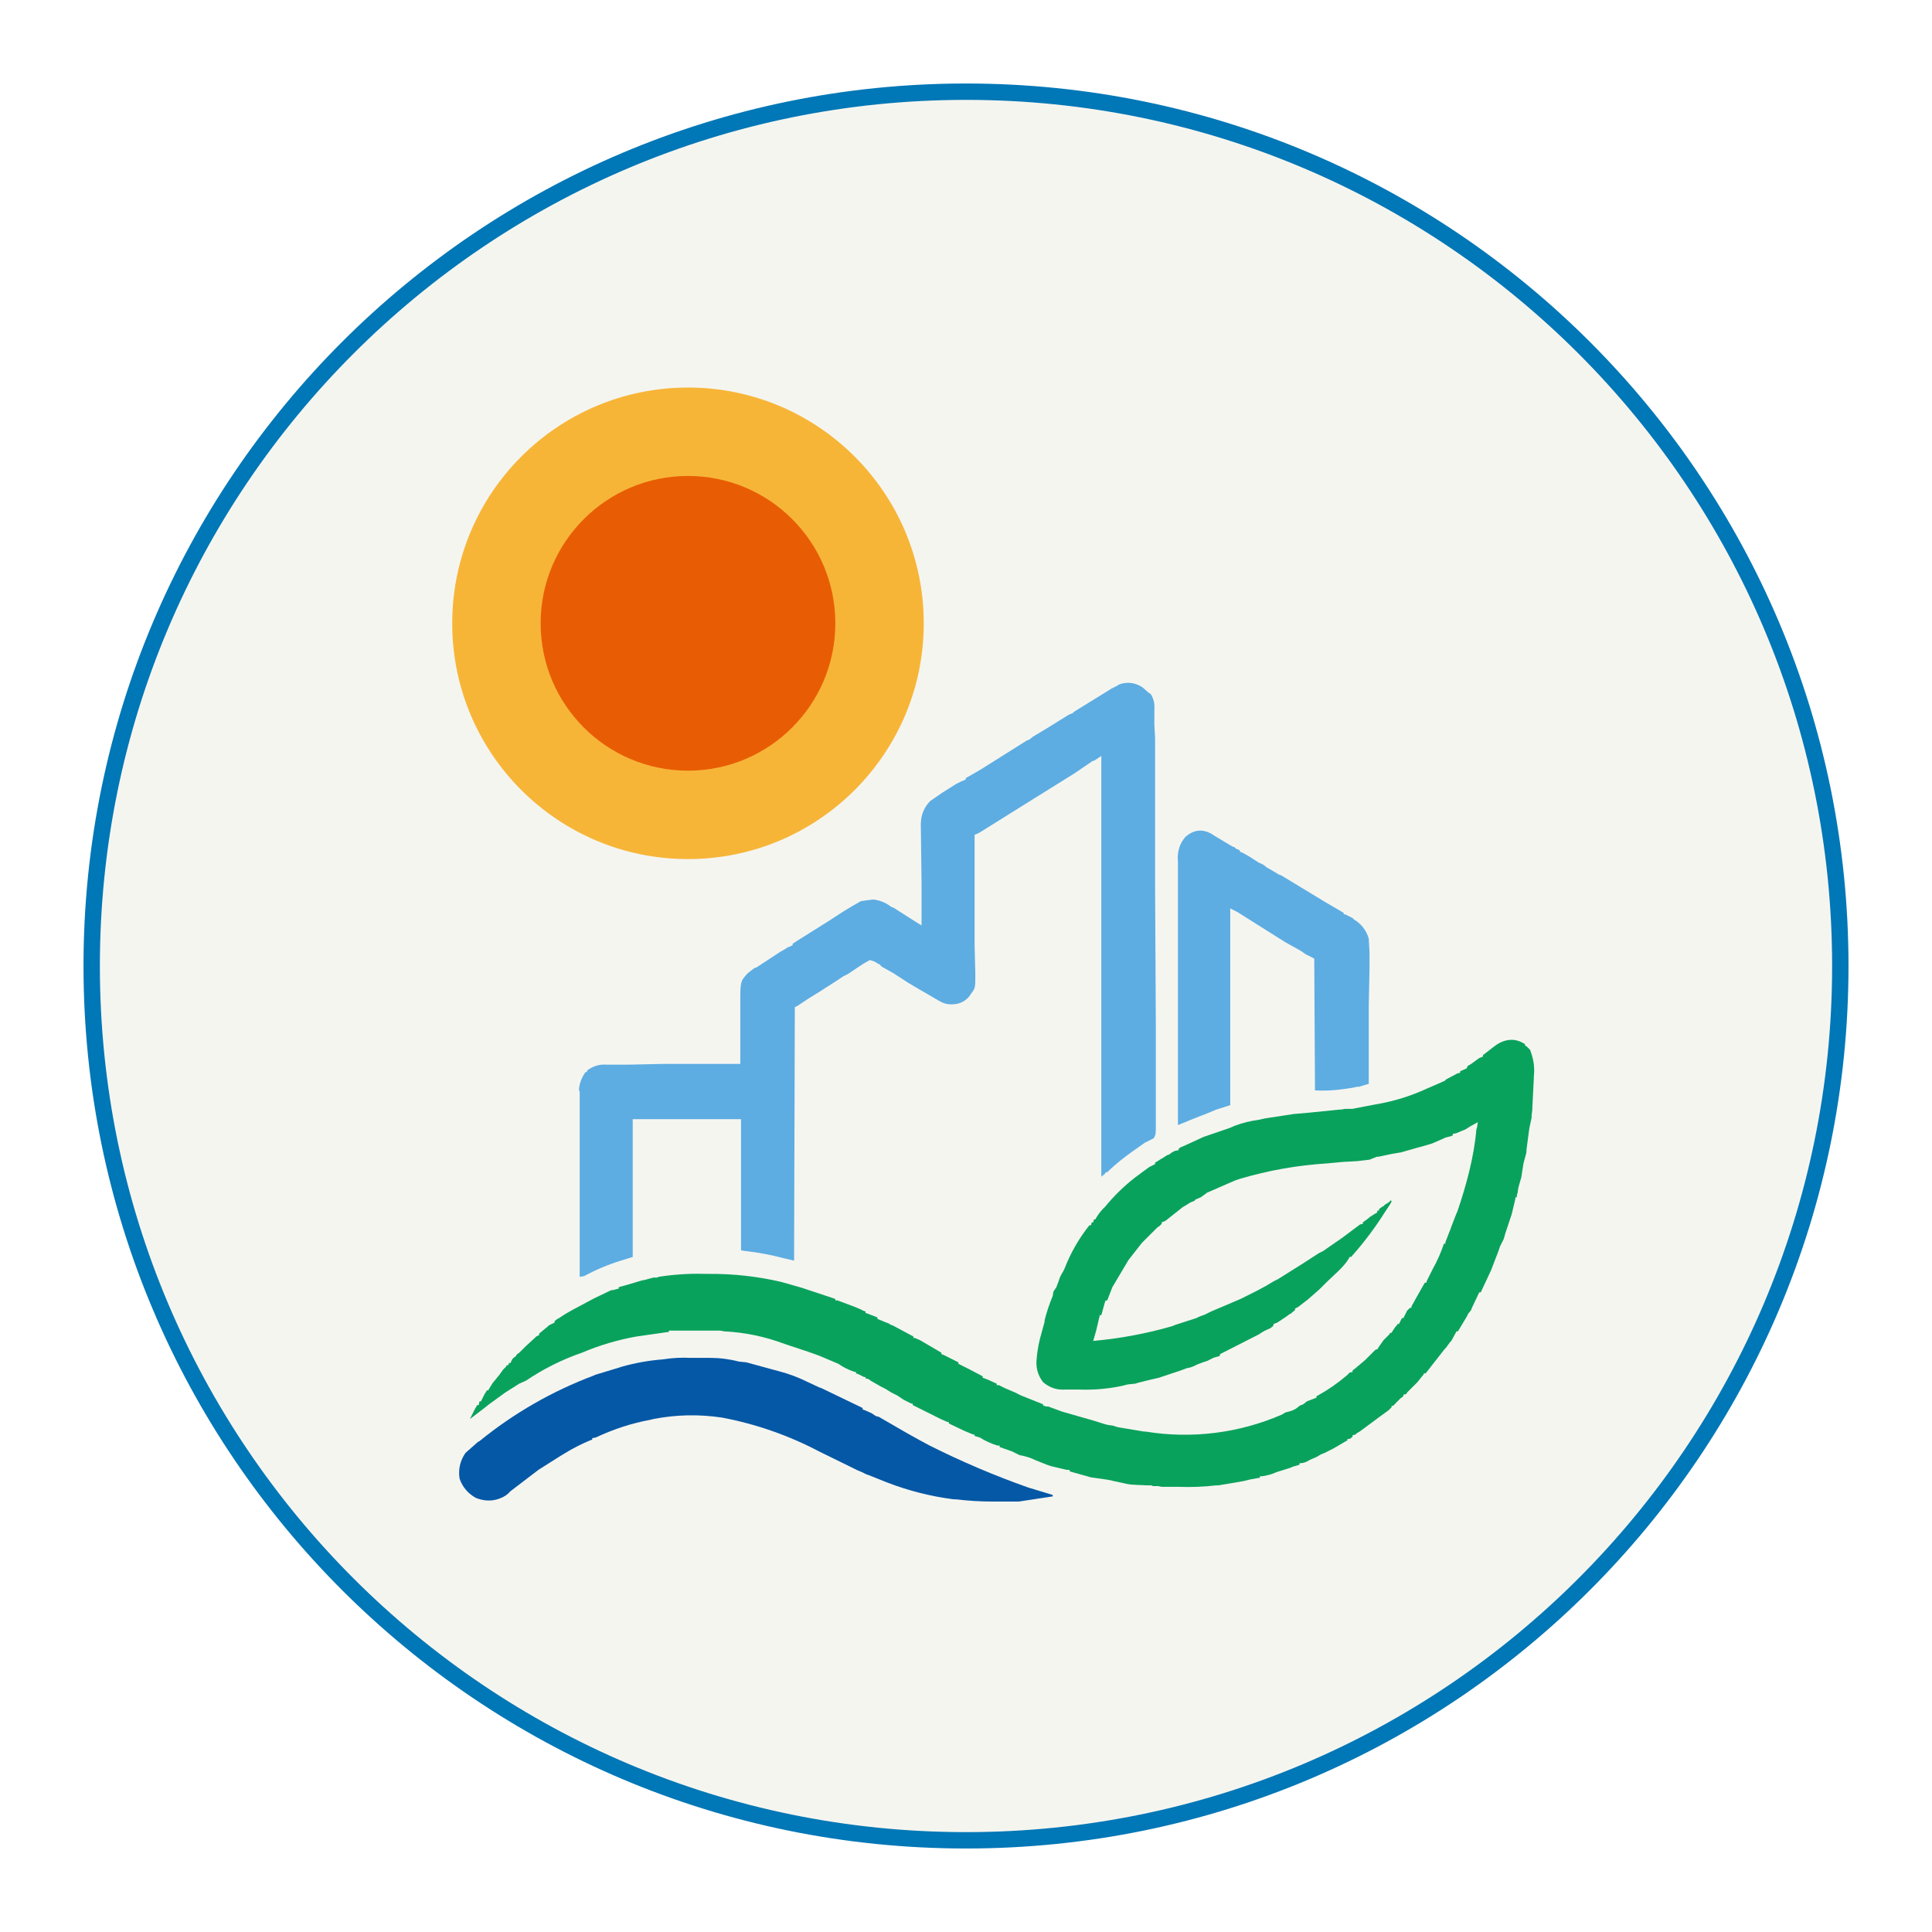
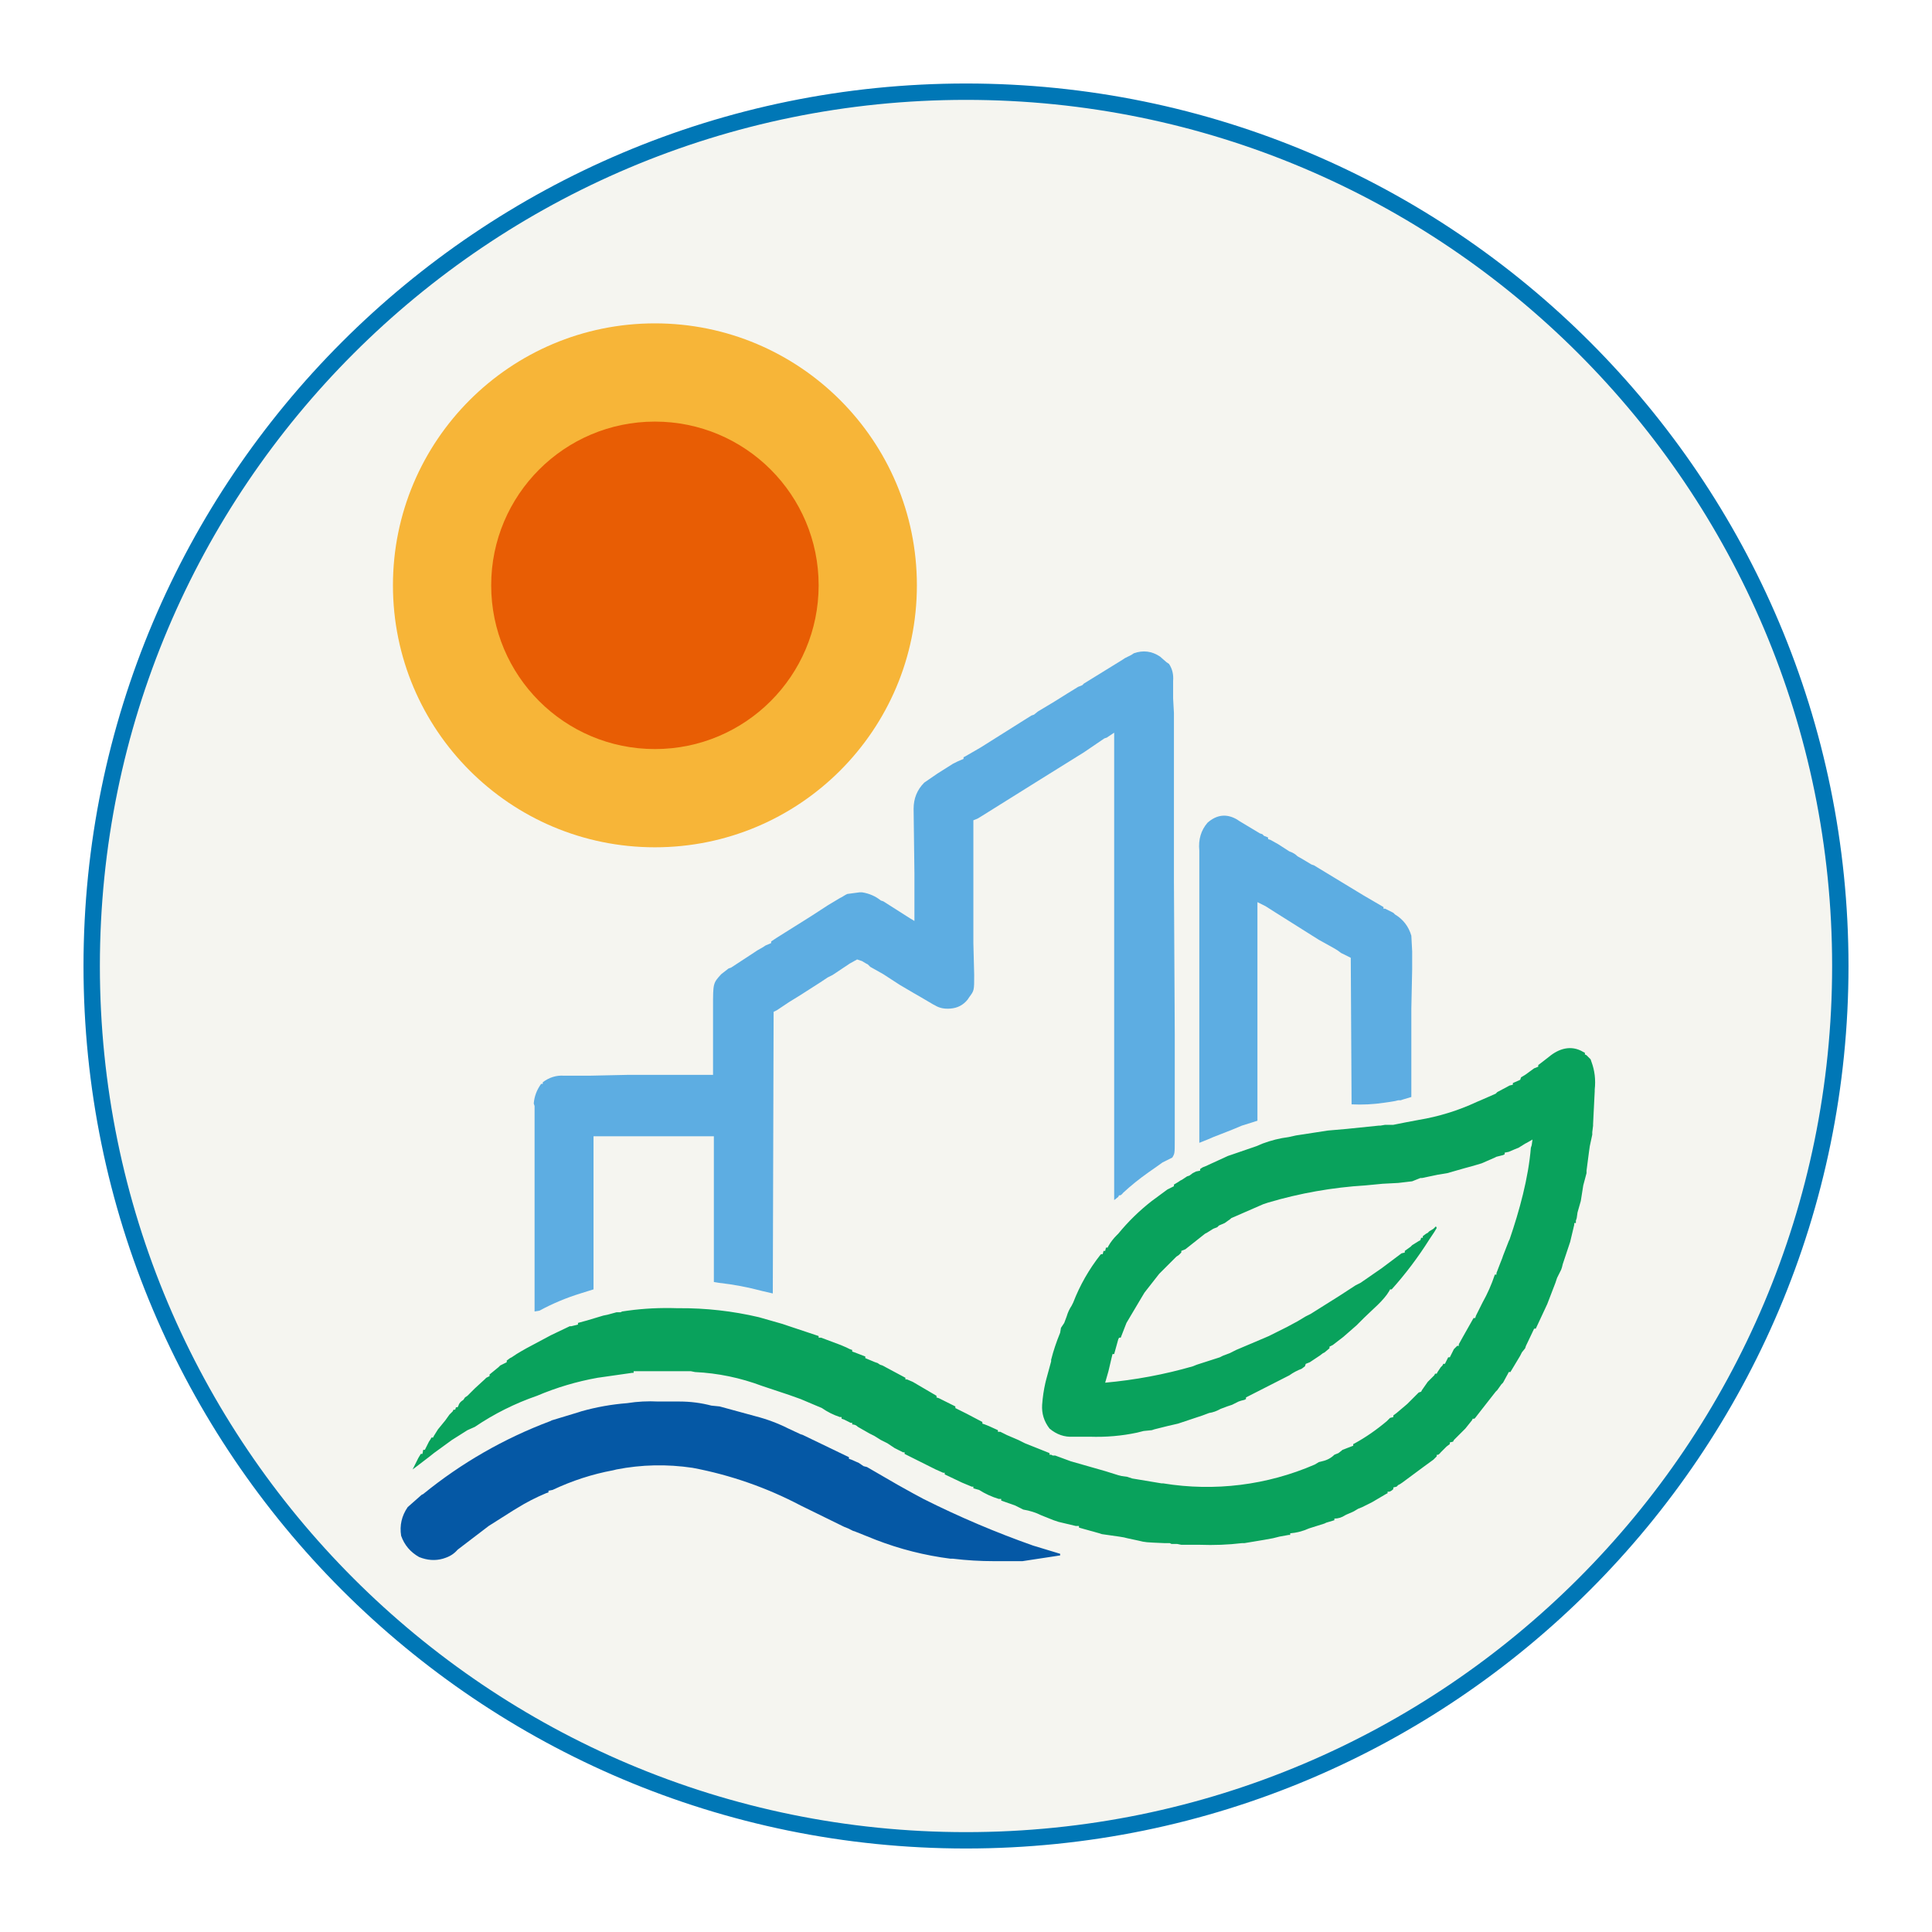
- <svg xmlns="http://www.w3.org/2000/svg" viewBox="-180 -155 2360 2360">
+ <svg xmlns="http://www.w3.org/2000/svg" viewBox="-180 -155 2360 2360" width="128" height="128">
  <circle cx="1000" cy="1025" r="1068" fill="#F5F5F0" stroke="#0077B6" stroke-width="20" />
-   <g transform="translate(102.4, 102.4) scale(0.9)">
-     <circle id="sun-outer" cx="620" cy="560" r="320" fill="#F7B538" />
-     <circle id="sun-inner" cx="620" cy="560" r="200" fill="#E85D04" />
-     <path id="buildings-main" fill="#5DADE2" d="m1237 647 8 7 3 2q6 9 5 21v21l1 18v206l1 186v129c0 17 0 17-3 22l-12 6-7 5-10 7q-17 12-31 25-3 4-5 3l-1 2-5 4V740l-9 6-3 1-25 17-53 33-72 45-5 3-5 2v150l1 39c0 19 0 19-6 27l-2 3q-8 10-21 11-11 1-19-4l-2-1-17-10-7-4-17-10-20-13-16-9-2-2-1-1-2-1-5-3-6-2-9 5-21 14-6 3-9 6-25 16-13 8-15 10-4 2-1 344-13-3q-26-7-53-10l-6-1v-178H545v187l-16 5q-26 8-50 21l-6 1v-251l-1-3q1-13 9-24h2v-2q12-9 26-8h31l46-1h105v-83c0-29 0-29 10-40l9-7 3-1 29-19 3-2 7-4 3-2 7-3v-2l6-4 43-27 20-13 15-9 2-1 5-3 2-1 15-2h3q13 2 23 10l3 1 33 21 5 3v-58l-1-79q0-19 13-32l16-11 19-12 2-1 4-2 7-3v-2l2-1 19-11 54-34 8-5 3-1 5-4 15-9 5-3 16-10 13-8 5-2 2-2 47-29 3-2 8-4 3-2q17-6 32 4" />
-     <path id="buildings-detail" fill="#5DADE2" d="m1331 846 3 2 25 15 3 1 2 2 5 2v2l3 1 9 5 14 9q6 2 10 6l7 4 10 6 3 1 61 37 24 14v2h2l10 5 2 2q15 9 20 26l1 19v22l-1 48v108l-10 3-3 1h-3l-4 1-6 1-7 1q-20 3-40 2l-1-179-12-6-4-3-5-3-18-10-54-34-11-7-2-1-8-4v267l-19 6-12 5-23 9-7 3-10 4V884q-2-20 10-34 17-15 36-4" />
-     <path id="leaf-ground" fill="#09a25c" d="m1754 1130 2 1v2l2 1 5 5 1 3q6 16 4 34v2l-2 40v2l-1 8v3l-3 14-1 7-3 23v3l-4 15-3 19-4 14-1 7-1 3v3h-2v2l-5 21-1 3-8 24-1 4-1 3-1 2-4 8-2 6-10 26-7 15-7 15h-2l-10 21-1 3-4 5-2 4-9 15-3 5h-2l-1 2-6 11-2 2-5 7-2 2-18 23-7 9-1 1h-2l-1 2-8 10-6 6-4 4-2 2-2 2-1 2-4 1v2l-4 3-7 7q-3 4-5 3v2l-4 4-11 8-27 20-3 2-2 1-2 2-4 1v2q-4 4-7 3v2l-2 1-17 10-12 6-5 2-5 3-2 1-7 3-2 1q-6 4-13 4v2l-10 3-2 1-19 6q-11 5-23 6v2h-2l-11 2-4 1-4 1-11 2-24 4h-3q-25 3-52 2h-22l-5-1h-7l-2-1h-6c-24-1-24-1-32-3l-14-3-4-1-6-1-21-3-3-1-18-5-7-2v-2h-4l-21-5-6-2-15-6q-10-5-22-7l-10-5-17-6v-2h-3q-13-4-24-11l-7-2v-2h-2l-12-5-21-10v-2h-2l-9-4-12-6-8-4-2-1-4-2-8-4-4-2v-2h-2l-10-5-9-6-8-4-8-5-6-3-14-8q-3-3-7-3v-2h-2l-8-4-3-1v-2h-2q-12-4-22-11l-26-11-14-5-33-11q-40-15-82-17l-5-1h-70v2h-2l-42 6a343 343 0 0 0-74 22 323 323 0 0 0-76 38l-9 4-19 12-22 16-5 4-17 13-4 3 7-14 3-5h2l1-5h2l1-2 4-8 2-3 1-2h2l1-2 5-8 9-11 5-7 2-2 2-2 1-2h2l1-3h2l1-2q1-4 6-7l2-3 3-2 3-3 6-6 12-11 2-2 4-2v-2l11-9 2-2 8-4v-2l4-3 2-1 3-2 3-2 5-3 7-4 30-16 23-11h2l8-2v-2l11-3 20-6 5-1 11-3h5l2-1 7-1q29-4 60-3h2a416 416 0 0 1 98 11l28 8 30 10 15 5v2h3l24 9 7 3 4 2 3 1v2l3 1 13 5v2l12 5 3 1 3 2 3 1 28 15v2h2l7 3 29 17v2l3 1 10 5 10 5v2l2 1 10 5 2 1 19 10v2l3 1 5 2 11 5v2h3l8 4 14 6 8 4 30 12v2h2l2 1h3l19 7 35 10 7 2 16 5 4 1 7 1 6 2 36 6h2a331 331 0 0 0 185-23l5-3 4-1q9-2 15-8l5-2 5-4 13-5v-2l2-1q20-11 39-27l2-2 2-2 4-1v-2l4-3 13-11 2-2 12-12 3-1 1-2 7-10 8-8 1-2h2l1-2 4-6 2-2 1-2h2l1-2 3-6h2l1-2 4-8 2-2 2-2h2v-2l5-9 13-23h2l1-3 5-10 2-4 1-2q9-16 15-34h2v-2l5-13 2-5 1-3 7-18 1-2c12-35 23-75 26-112l1-3 1-7-7 4-2 1-8 5-5 2-7 3-5 1v2l-2 1-8 2-2 1-16 7-10 3-11 3-14 4-7 2-12 2-19 4h-2l-10 4-17 2-19 1-21 2a533 533 0 0 0-119 21l-6 2-39 17-1 1-7 5-7 3-2 2-5 2-8 5-2 1-24 19-5 2v2l-3 3-3 2-2 2-16 16-3 3-18 23-3 5-19 32-7 18h-2l-1 2-5 18h-2l-1 4-4 17-4 14q55-5 107-20l5-2 28-9 2-1 2-1 8-3 8-4 33-14 7-3 22-11 13-7 10-6 6-3 35-22 20-13 6-3 26-18 24-18 4-1v-2l7-5 2-2 8-5 2-1 1-3h2v-2l4-3 2-1 2-2 5-3 3-3 1 2-3 5-2 3-2 3-2 3a452 452 0 0 1-46 61h-2l-1 2c-7 12-21 23-31 33l-9 9-16 14-13 10-4 2v2l-6 5-2 1-4 3-6 4-3 2-3 2-5 2-1 3-4 3q-8 3-15 8l-53 27v2l-2 1-4 1-3 1-8 4-6 2-8 3q-7 4-14 5l-8 3-30 10-13 3-16 4-3 1-10 1-8 2q-28 6-58 5h-20q-16 1-29-10-10-13-9-29 1-14 4-27l1-4 6-22v-2q4-16 11-33l1-6 4-6 3-8q2-7 6-13l2-4a225 225 0 0 1 33-58l1-1h2l1-4h2l1-4h2l1-2q4-7 10-13l2-2a257 257 0 0 1 41-40l19-14 2-1 6-3v-2l5-3 3-2 2-1 6-4 3-1 4-3 2-1 2-1 5-1v-2l3-2 5-2 2-1 24-11 3-1 32-11 7-3q16-6 32-8l9-2 39-6 23-2 39-4h2l6-1h10l15-3 16-3a274 274 0 0 0 71-22l7-3 16-7 2-2 15-8 4-1v-2l9-4 1-3 5-3 11-8 5-2v-2l4-3 9-7c12-10 27-15 42-6" />
-     <path id="wave" fill="#0558a5" d="M624 1557h26q20 0 39 5l10 1 33 9 11 3a200 200 0 0 1 40 15l15 7 3 1 56 27v2l3 1 9 4 3 2 3 2 4 1 38 22 18 10 13 7a1153 1153 0 0 0 134 57l33 10v2l-46 7h-35q-25 0-50-3h-3q-47-6-91-23l-5-2-20-8-3-1-6-3-5-2-53-26a470 470 0 0 0-132-46q-47-7-93 2l-4 1q-38 7-74 24l-5 1v2l-3 1q-19 8-35 18l-5 3-30 19-38 29q-6 7-15 10l-3 1q-14 4-29-2-16-9-22-26-3-19 8-35l17-15 2-1a553 553 0 0 1 155-89l2-1 33-10 3-1a288 288 0 0 1 56-10q19-3 38-2" />
-   </g>
+   <circle id="sun-outer" cx="620" cy="560" r="320" fill="#F7B538" />
+   <circle id="sun-inner" cx="620" cy="560" r="200" fill="#E85D04" />
+   <path id="buildings-main" fill="#5DADE2" d="m1237 647 8 7 3 2q6 9 5 21v21l1 18v206l1 186v129c0 17 0 17-3 22l-12 6-7 5-10 7q-17 12-31 25-3 4-5 3l-1 2-5 4V740l-9 6-3 1-25 17-53 33-72 45-5 3-5 2v150l1 39c0 19 0 19-6 27l-2 3q-8 10-21 11-11 1-19-4l-2-1-17-10-7-4-17-10-20-13-16-9-2-2-1-1-2-1-5-3-6-2-9 5-21 14-6 3-9 6-25 16-13 8-15 10-4 2-1 344-13-3q-26-7-53-10l-6-1v-178H545v187l-16 5q-26 8-50 21l-6 1v-251l-1-3q1-13 9-24h2v-2q12-9 26-8h31l46-1h105v-83c0-29 0-29 10-40l9-7 3-1 29-19 3-2 7-4 3-2 7-3v-2l6-4 43-27 20-13 15-9 2-1 5-3 2-1 15-2h3q13 2 23 10l3 1 33 21 5 3v-58l-1-79q0-19 13-32l16-11 19-12 2-1 4-2 7-3v-2l2-1 19-11 54-34 8-5 3-1 5-4 15-9 5-3 16-10 13-8 5-2 2-2 47-29 3-2 8-4 3-2q17-6 32 4" />
+   <path id="buildings-detail" fill="#5DADE2" d="m1331 846 3 2 25 15 3 1 2 2 5 2v2l3 1 9 5 14 9q6 2 10 6l7 4 10 6 3 1 61 37 24 14v2h2l10 5 2 2q15 9 20 26l1 19v22l-1 48v108l-10 3-3 1h-3l-4 1-6 1-7 1q-20 3-40 2l-1-179-12-6-4-3-5-3-18-10-54-34-11-7-2-1-8-4v267l-19 6-12 5-23 9-7 3-10 4V884q-2-20 10-34 17-15 36-4" />
+   <path id="leaf-ground" fill="#09a25c" d="m1754 1130 2 1v2l2 1 5 5 1 3q6 16 4 34v2l-2 40v2l-1 8v3l-3 14-1 7-3 23v3l-4 15-3 19-4 14-1 7-1 3v3h-2v2l-5 21-1 3-8 24-1 4-1 3-1 2-4 8-2 6-10 26-7 15-7 15h-2l-10 21-1 3-4 5-2 4-9 15-3 5h-2l-1 2-6 11-2 2-5 7-2 2-18 23-7 9-1 1h-2l-1 2-8 10-6 6-4 4-2 2-2 2-1 2-4 1v2l-4 3-7 7q-3 4-5 3v2l-4 4-11 8-27 20-3 2-2 1-2 2-4 1v2q-4 4-7 3v2l-2 1-17 10-12 6-5 2-5 3-2 1-7 3-2 1q-6 4-13 4v2l-10 3-2 1-19 6q-11 5-23 6v2h-2l-11 2-4 1-4 1-11 2-24 4h-3q-25 3-52 2h-22l-5-1h-7l-2-1h-6c-24-1-24-1-32-3l-14-3-4-1-6-1-21-3-3-1-18-5-7-2v-2h-4l-21-5-6-2-15-6q-10-5-22-7l-10-5-17-6v-2h-3q-13-4-24-11l-7-2v-2h-2l-12-5-21-10v-2h-2l-9-4-12-6-8-4-2-1-4-2-8-4-4-2v-2h-2l-10-5-9-6-8-4-8-5-6-3-14-8q-3-3-7-3v-2h-2l-8-4-3-1v-2h-2q-12-4-22-11l-26-11-14-5-33-11q-40-15-82-17l-5-1h-70v2h-2l-42 6a343 343 0 0 0-74 22 323 323 0 0 0-76 38l-9 4-19 12-22 16-5 4-17 13-4 3 7-14 3-5h2l1-5h2l1-2 4-8 2-3 1-2h2l1-2 5-8 9-11 5-7 2-2 2-2 1-2h2l1-3h2l1-2q1-4 6-7l2-3 3-2 3-3 6-6 12-11 2-2 4-2v-2l11-9 2-2 8-4v-2l4-3 2-1 3-2 3-2 5-3 7-4 30-16 23-11h2l8-2v-2l11-3 20-6 5-1 11-3h5l2-1 7-1q29-4 60-3h2a416 416 0 0 1 98 11l28 8 30 10 15 5v2h3l24 9 7 3 4 2 3 1v2l3 1 13 5v2l12 5 3 1 3 2 3 1 28 15v2h2l7 3 29 17v2l3 1 10 5 10 5v2l2 1 10 5 2 1 19 10v2l3 1 5 2 11 5v2h3l8 4 14 6 8 4 30 12v2h2l2 1h3l19 7 35 10 7 2 16 5 4 1 7 1 6 2 36 6h2a331 331 0 0 0 185-23l5-3 4-1q9-2 15-8l5-2 5-4 13-5v-2l2-1q20-11 39-27l2-2 2-2 4-1v-2l4-3 13-11 2-2 12-12 3-1 1-2 7-10 8-8 1-2h2l1-2 4-6 2-2 1-2h2l1-2 3-6h2l1-2 4-8 2-2 2-2h2v-2l5-9 13-23h2l1-3 5-10 2-4 1-2q9-16 15-34h2v-2l5-13 2-5 1-3 7-18 1-2c12-35 23-75 26-112l1-3 1-7-7 4-2 1-8 5-5 2-7 3-5 1v2l-2 1-8 2-2 1-16 7-10 3-11 3-14 4-7 2-12 2-19 4h-2l-10 4-17 2-19 1-21 2a533 533 0 0 0-119 21l-6 2-39 17-1 1-7 5-7 3-2 2-5 2-8 5-2 1-24 19-5 2v2l-3 3-3 2-2 2-16 16-3 3-18 23-3 5-19 32-7 18h-2l-1 2-5 18h-2l-1 4-4 17-4 14q55-5 107-20l5-2 28-9 2-1 2-1 8-3 8-4 33-14 7-3 22-11 13-7 10-6 6-3 35-22 20-13 6-3 26-18 24-18 4-1v-2l7-5 2-2 8-5 2-1 1-3h2v-2l4-3 2-1 2-2 5-3 3-3 1 2-3 5-2 3-2 3-2 3a452 452 0 0 1-46 61h-2l-1 2c-7 12-21 23-31 33l-9 9-16 14-13 10-4 2v2l-6 5-2 1-4 3-6 4-3 2-3 2-5 2-1 3-4 3q-8 3-15 8l-53 27v2l-2 1-4 1-3 1-8 4-6 2-8 3q-7 4-14 5l-8 3-30 10-13 3-16 4-3 1-10 1-8 2q-28 6-58 5h-20q-16 1-29-10-10-13-9-29 1-14 4-27l1-4 6-22v-2q4-16 11-33l1-6 4-6 3-8q2-7 6-13l2-4a225 225 0 0 1 33-58l1-1h2l1-4h2l1-4h2l1-2q4-7 10-13l2-2a257 257 0 0 1 41-40l19-14 2-1 6-3v-2l5-3 3-2 2-1 6-4 3-1 4-3 2-1 2-1 5-1v-2l3-2 5-2 2-1 24-11 3-1 32-11 7-3q16-6 32-8l9-2 39-6 23-2 39-4h2l6-1h10l15-3 16-3a274 274 0 0 0 71-22l7-3 16-7 2-2 15-8 4-1v-2l9-4 1-3 5-3 11-8 5-2v-2l4-3 9-7c12-10 27-15 42-6" />
+   <path id="wave" fill="#0558a5" d="M624 1557h26q20 0 39 5l10 1 33 9 11 3a200 200 0 0 1 40 15l15 7 3 1 56 27v2l3 1 9 4 3 2 3 2 4 1 38 22 18 10 13 7a1153 1153 0 0 0 134 57l33 10v2l-46 7h-35q-25 0-50-3h-3q-47-6-91-23l-5-2-20-8-3-1-6-3-5-2-53-26a470 470 0 0 0-132-46q-47-7-93 2l-4 1q-38 7-74 24l-5 1v2l-3 1q-19 8-35 18l-5 3-30 19-38 29q-6 7-15 10l-3 1q-14 4-29-2-16-9-22-26-3-19 8-35l17-15 2-1a553 553 0 0 1 155-89l2-1 33-10 3-1a288 288 0 0 1 56-10q19-3 38-2" />
</svg>
